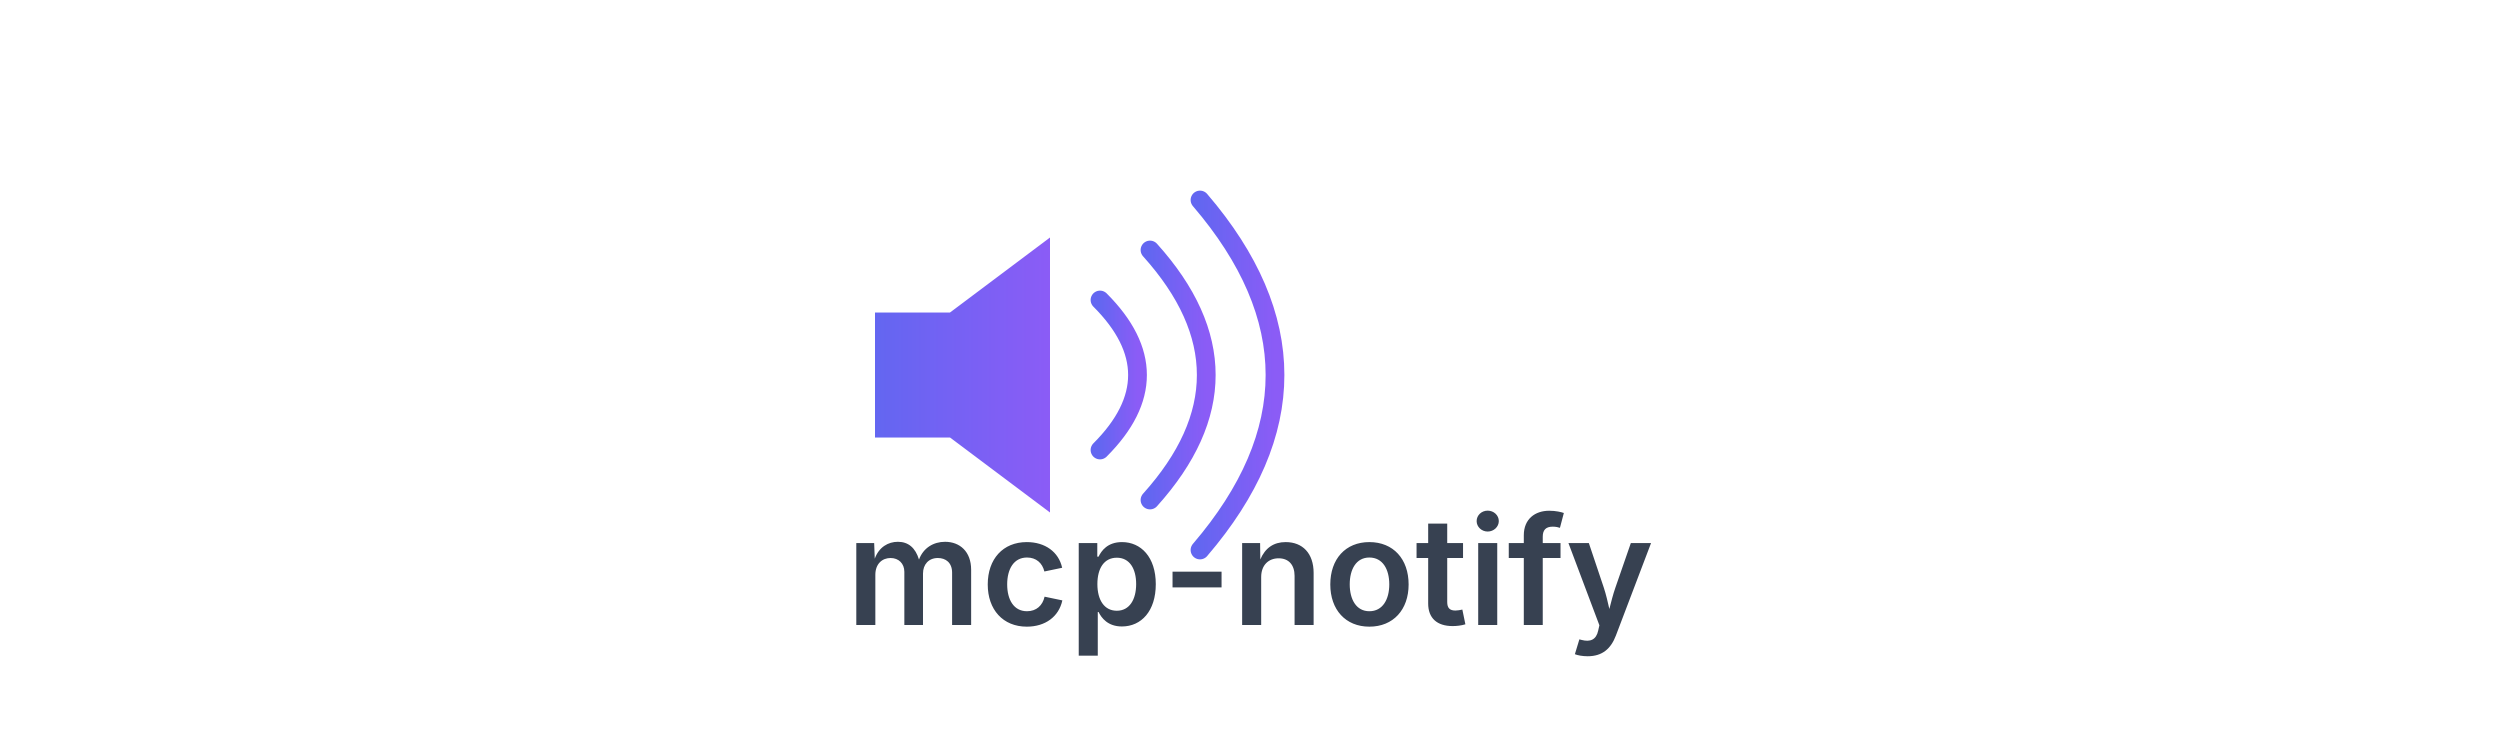
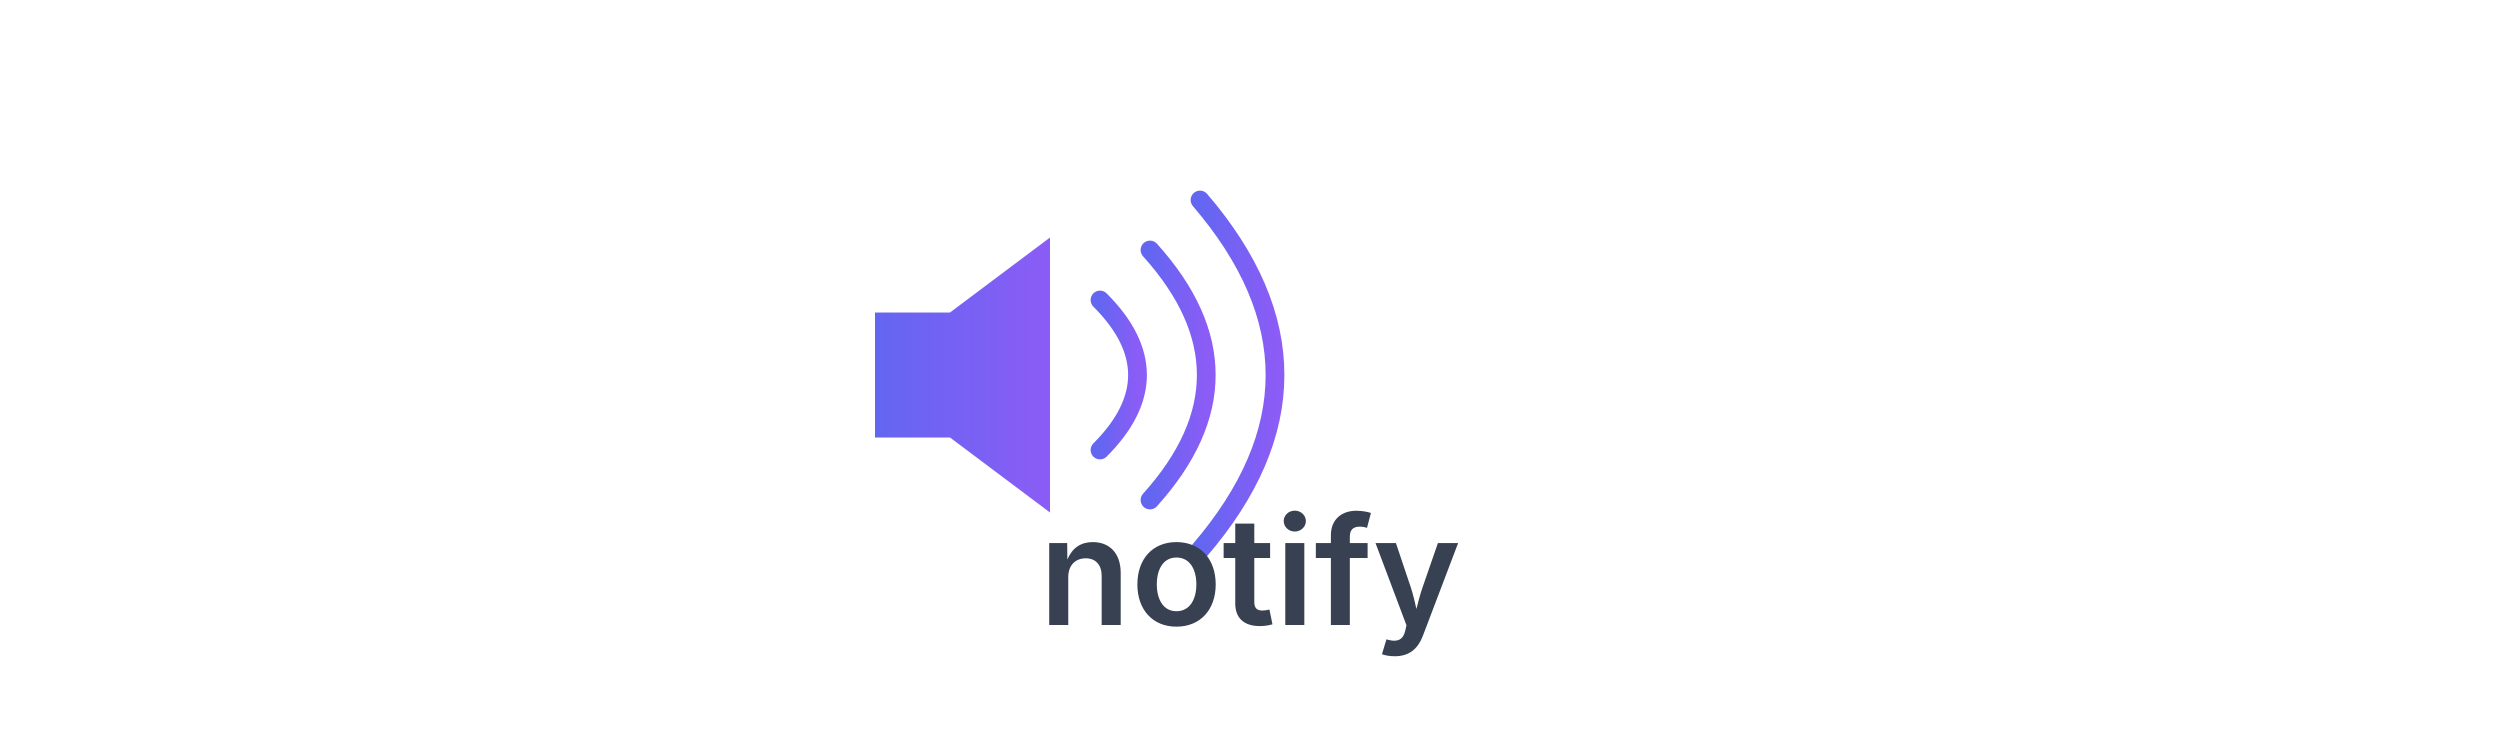
<svg xmlns="http://www.w3.org/2000/svg" viewBox="0 0 400 120">
  <defs>
    <linearGradient id="grad" x1="0%" y1="0%" x2="100%" y2="0%">
      <stop offset="0%" style="stop-color:#6366f1;stop-opacity:1" />
      <stop offset="100%" style="stop-color:#8b5cf6;stop-opacity:1" />
    </linearGradient>
  </defs>
  <g transform="translate(140, 30)">
    <path d="M0 20 L0 40 L12 40 L28 52 L28 8 L12 20 Z" fill="url(#grad)" />
    <path d="M36 18 Q48 30 36 42" stroke="url(#grad)" stroke-width="3" fill="none" stroke-linecap="round" />
    <path d="M44 10 Q62 30 44 50" stroke="url(#grad)" stroke-width="3" fill="none" stroke-linecap="round" />
    <path d="M52 2 Q76 30 52 58" stroke="url(#grad)" stroke-width="3" fill="none" stroke-linecap="round" />
  </g>
-   <text x="200" y="100" font-family="system-ui, -apple-system, sans-serif" font-size="24" font-weight="600" fill="#374151" text-anchor="middle">mcp-notify</text>
+   <text x="200" y="100" font-family="system-ui, -apple-system, sans-serif" font-size="24" font-weight="600" fill="#374151" text-anchor="middle">notify</text>
</svg>
